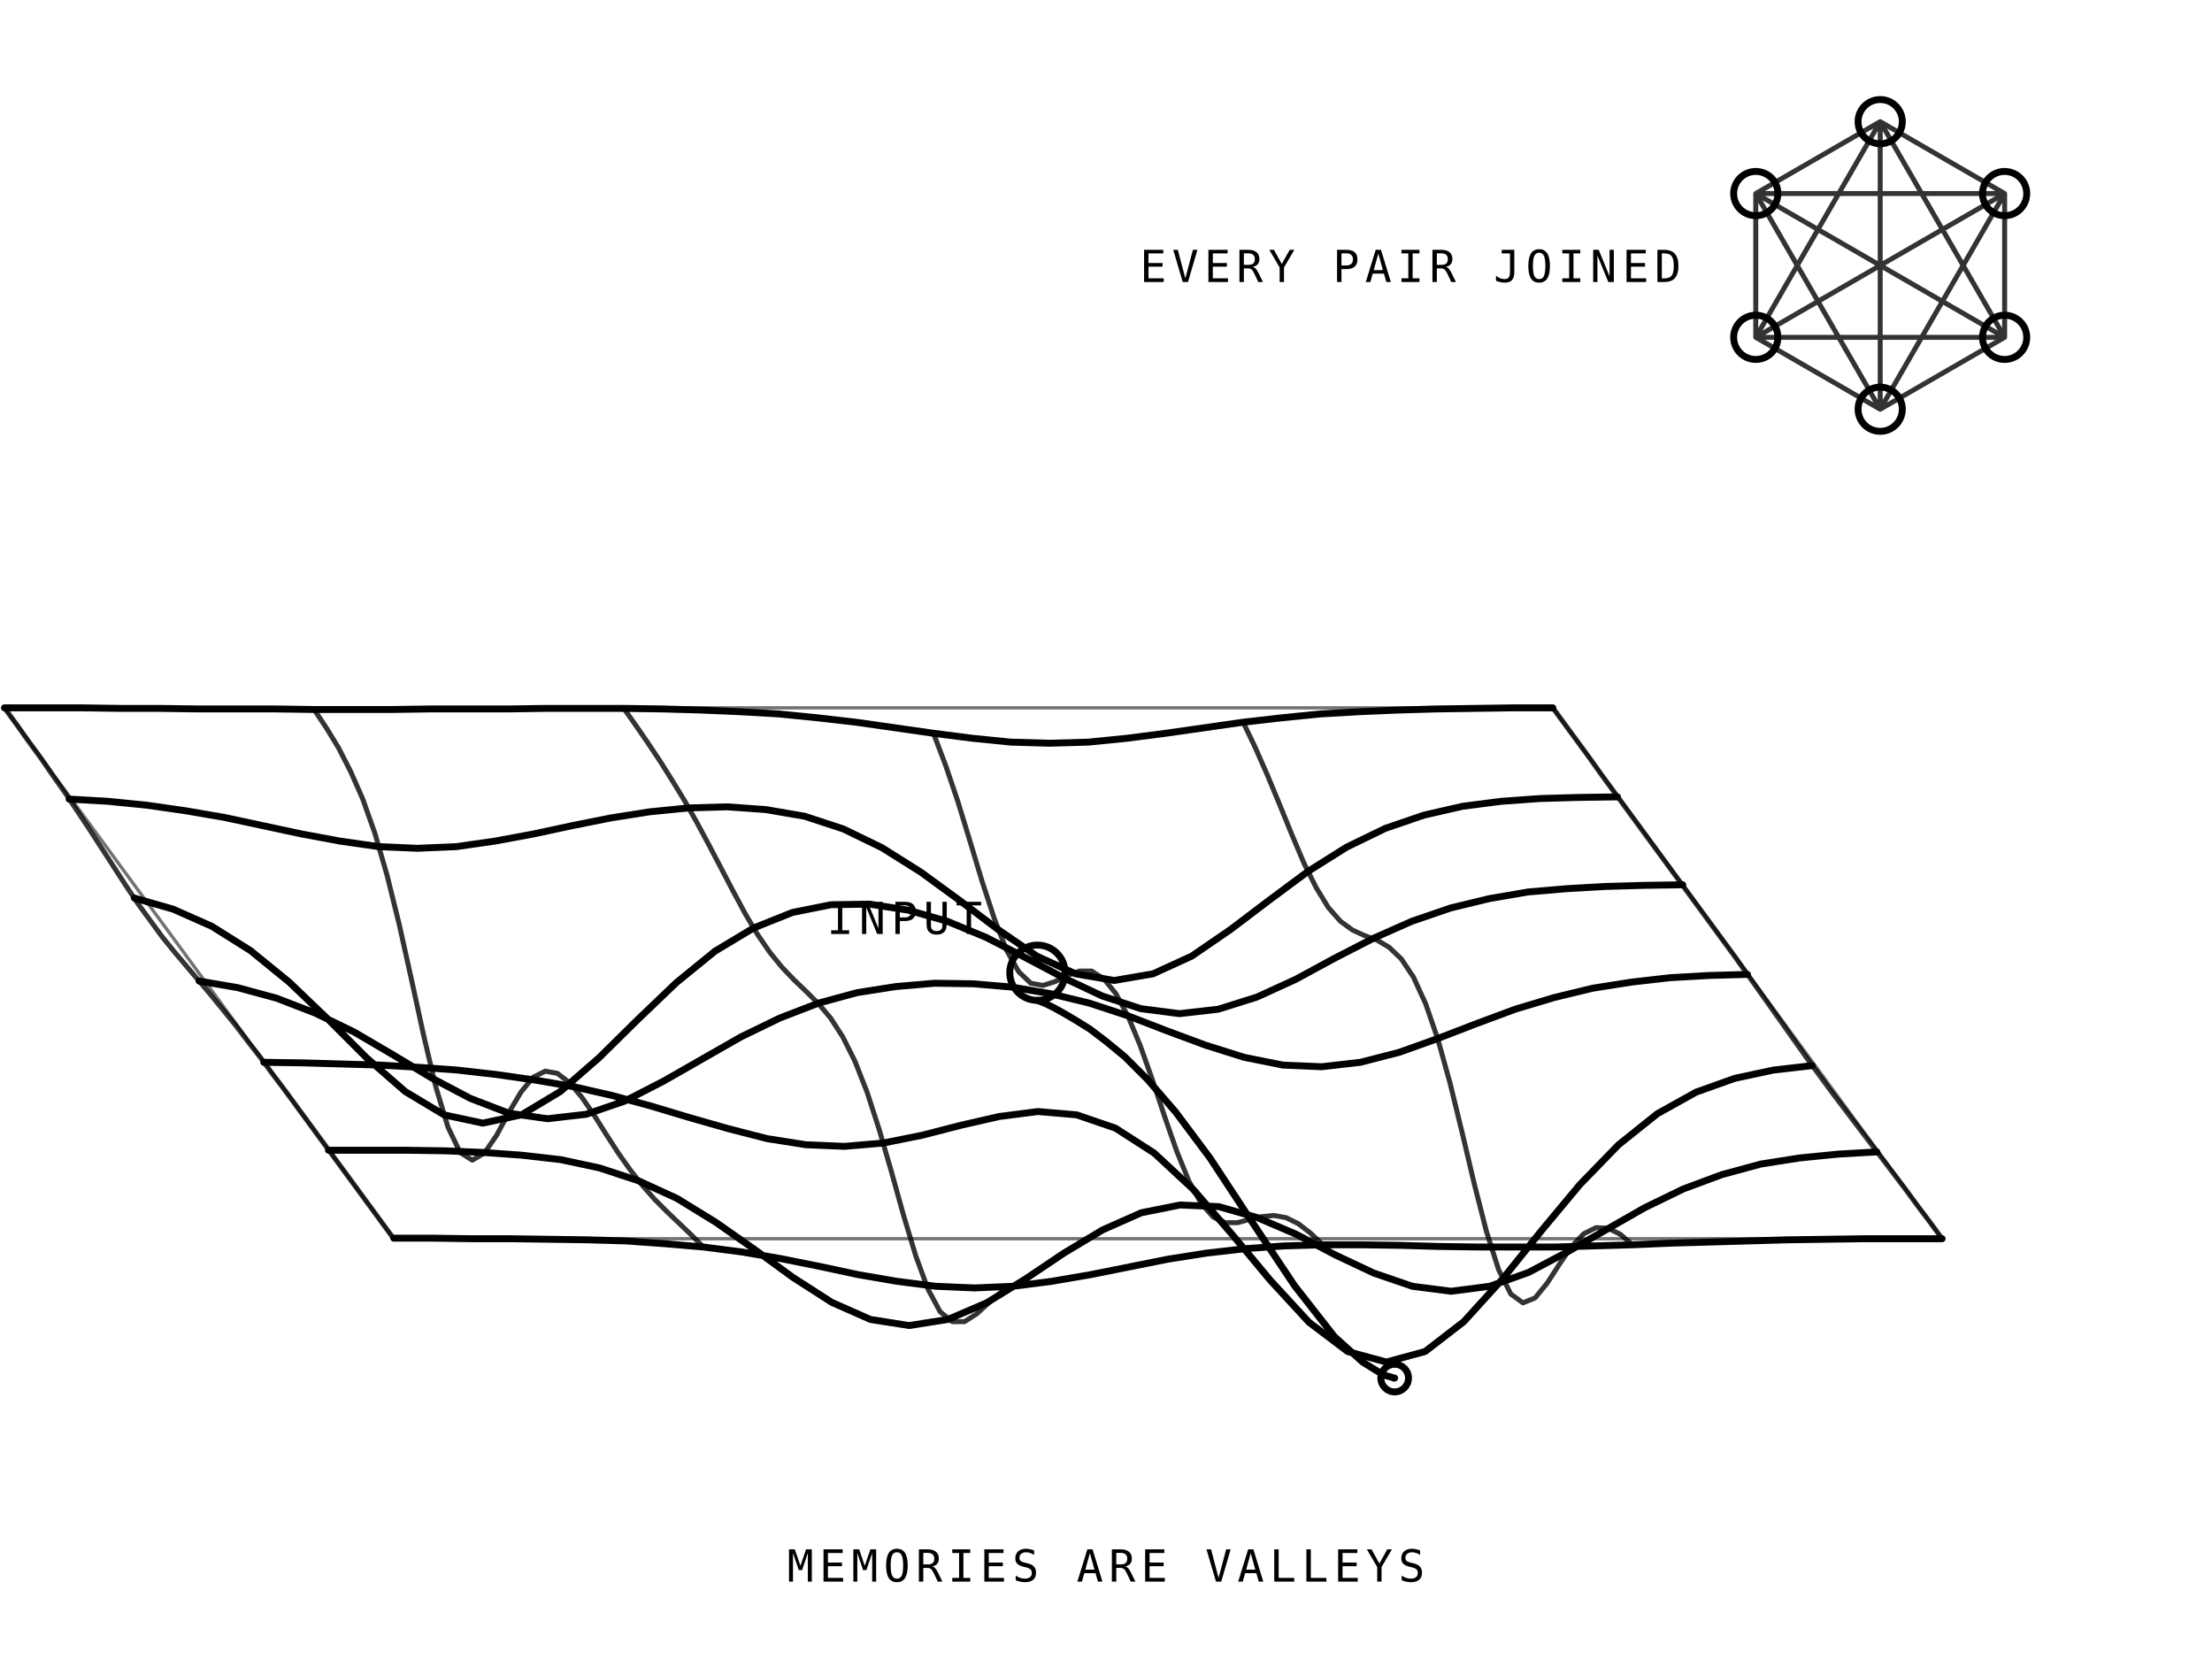
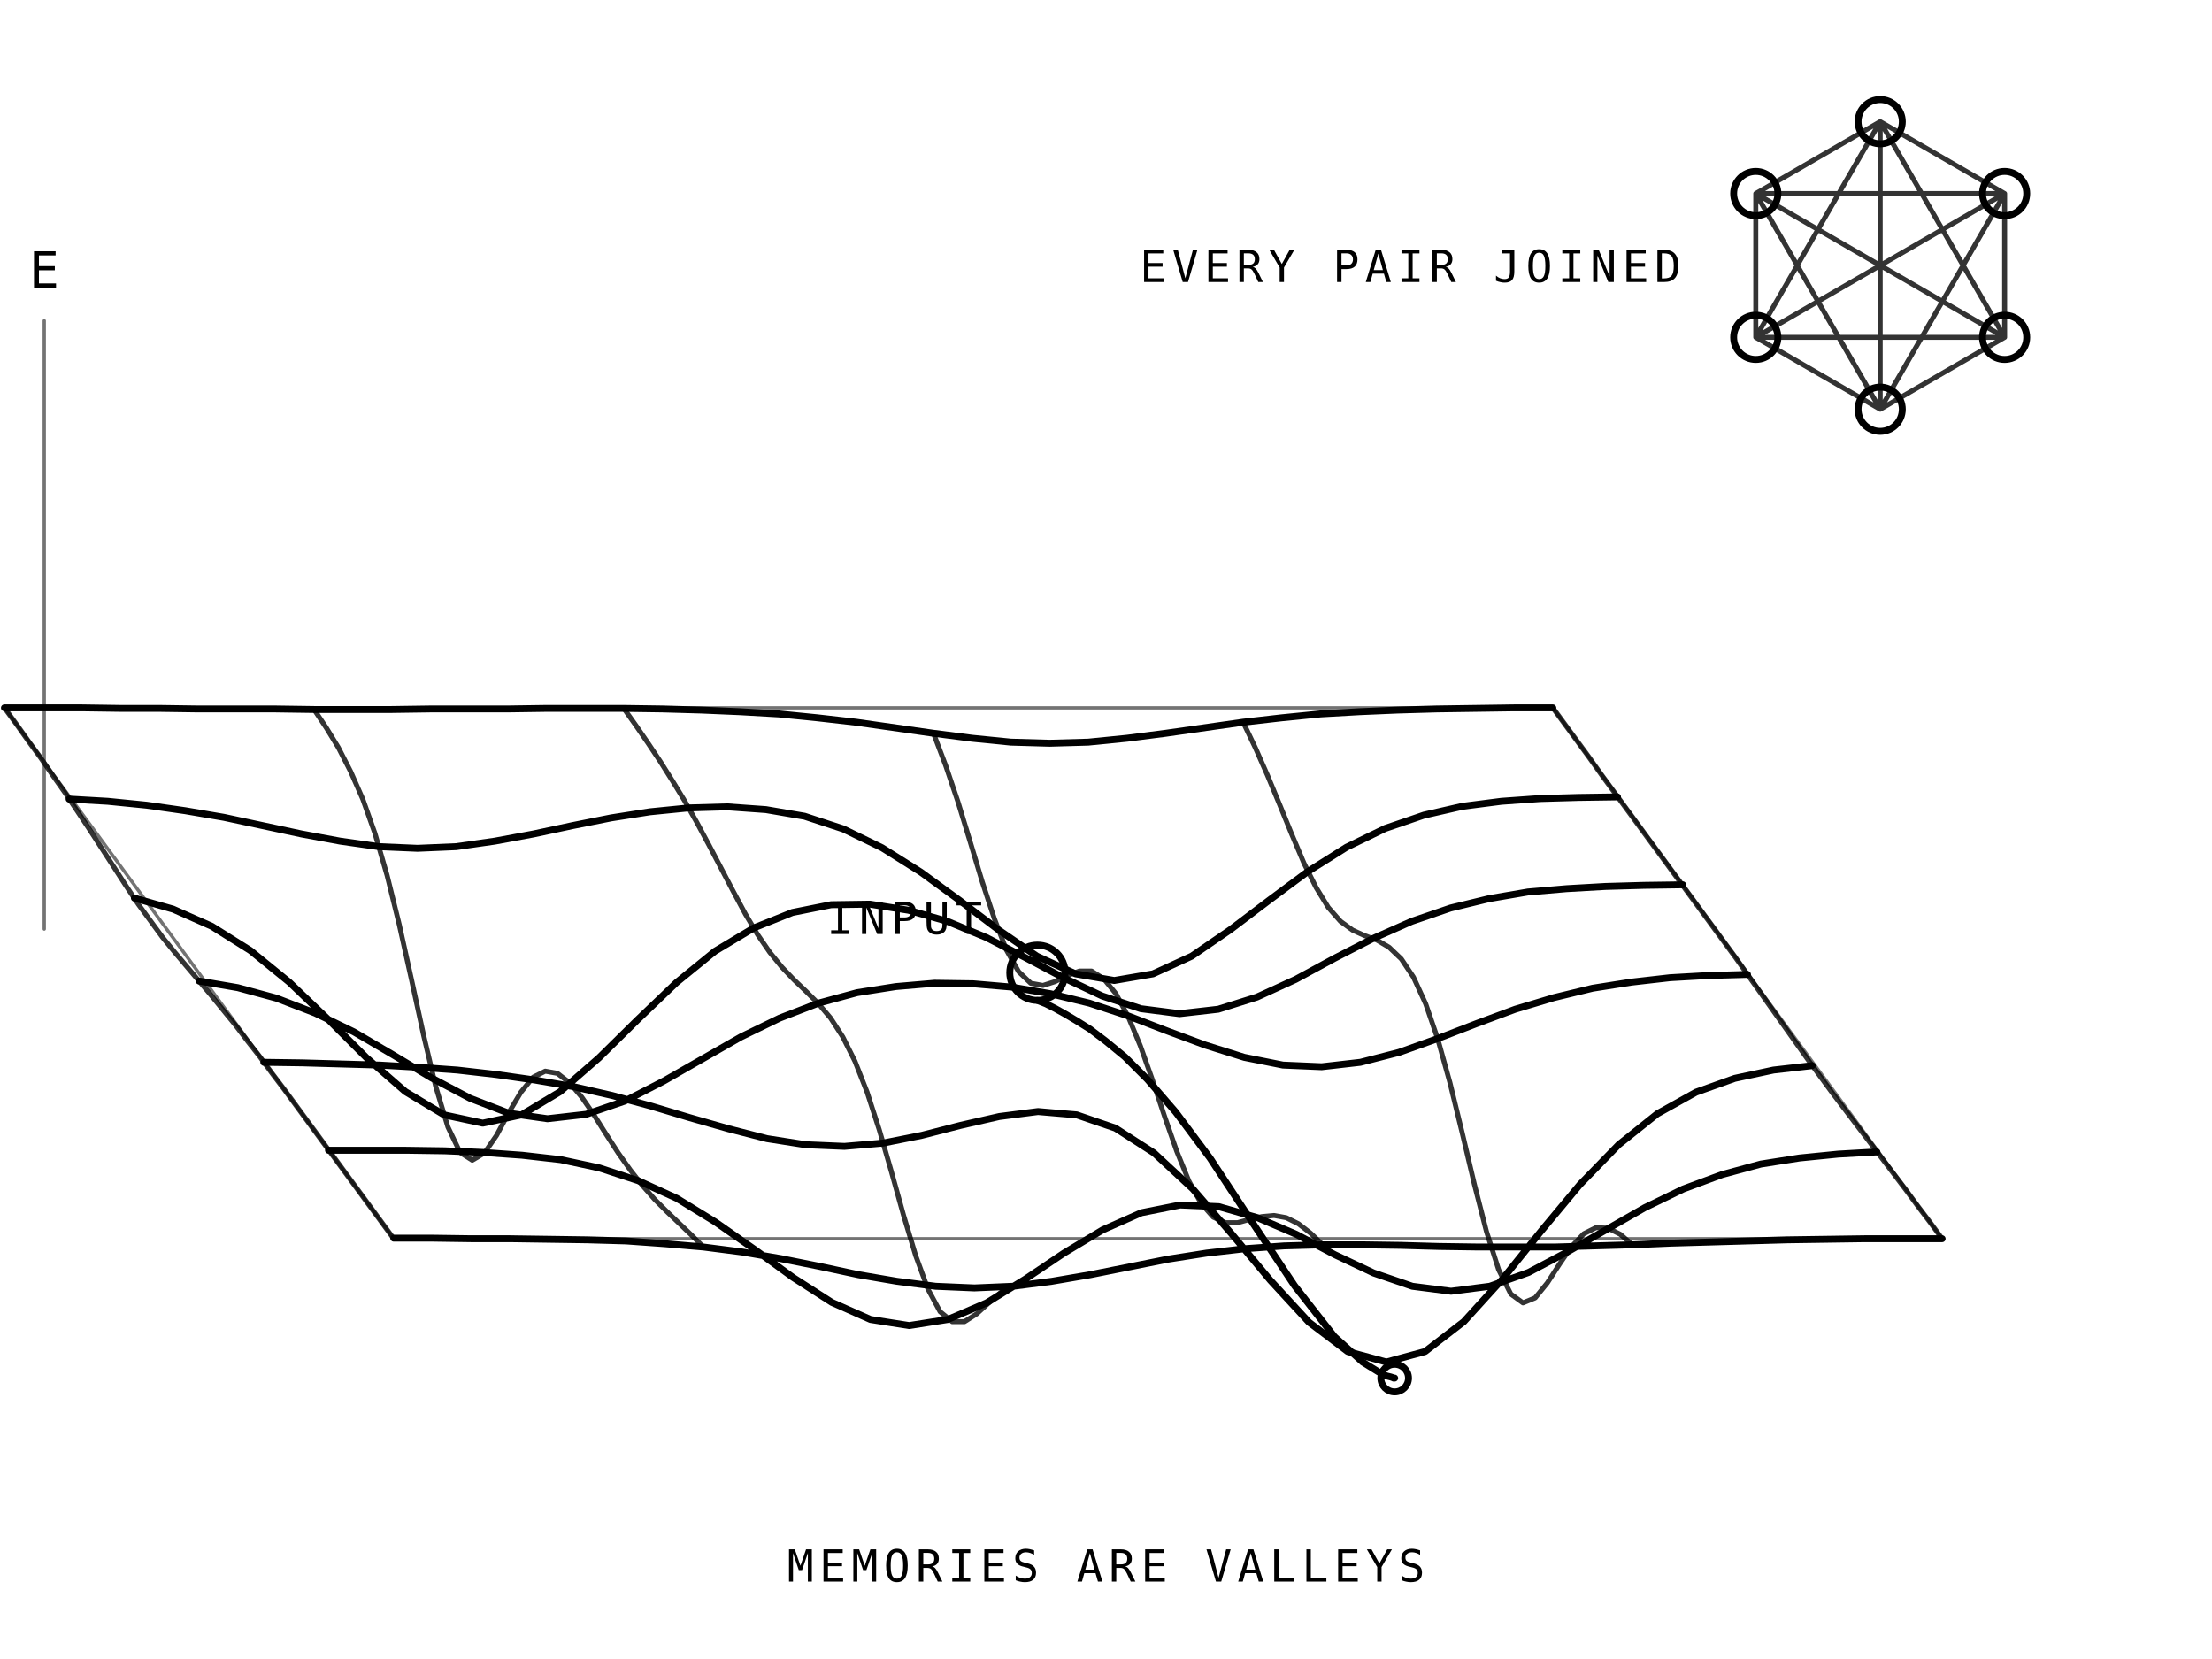
<svg xmlns="http://www.w3.org/2000/svg" viewBox="0 0 400 300" fill="none" stroke="currentColor" stroke-width="1.25" stroke-linecap="round" stroke-linejoin="round" aria-hidden="true">
  <g stroke-width="0.6" opacity="0.55">
    <path pathLength="1" d="M0.8 128 L280.8 128 L351.2 224 L71.2 224 Z" />
-     <path pathLength="1" d="M-13.2 168 L-13.2 58" />
+     <path pathLength="1" d="M8 168 L8 58" />
  </g>
  <g>
    <path pathLength="1" d="M0.8 128 L7.8 128 L14.8 128 L21.8 128.1 L28.8 128.1 L35.8 128.2 L42.8 128.2 L49.8 128.2 L56.8 128.3 L63.8 128.3 L70.8 128.3 L77.8 128.2 L84.8 128.2 L91.8 128.2 L98.8 128.1 L105.8 128.1 L112.8 128.1 L119.8 128.2 L126.8 128.4 L133.8 128.7 L140.8 129.1 L147.8 129.8 L154.8 130.6 L161.8 131.6 L168.8 132.6 L175.8 133.5 L182.8 134.2 L189.8 134.4 L196.8 134.2 L203.8 133.5 L210.8 132.6 L217.8 131.6 L224.8 130.6 L231.8 129.8 L238.8 129.1 L245.8 128.7 L252.8 128.4 L259.8 128.2 L266.8 128.1 L273.8 128 L280.8 128 M12.5 144.5 L19.5 144.9 L26.5 145.6 L33.5 146.6 L40.5 147.8 L47.5 149.3 L54.5 150.8 L61.5 152.1 L68.5 153.1 L75.5 153.4 L82.5 153.1 L89.5 152.1 L96.5 150.8 L103.5 149.3 L110.5 147.9 L117.5 146.8 L124.5 146.1 L131.5 145.9 L138.5 146.4 L145.5 147.6 L152.5 149.9 L159.5 153.3 L166.5 157.7 L173.5 162.8 L180.5 168.1 L187.5 172.9 L194.5 176.1 L201.5 177.3 L208.5 176.1 L215.5 172.9 L222.5 168.1 L229.5 162.8 L236.5 157.6 L243.5 153.2 L250.5 149.8 L257.5 147.4 L264.5 145.8 L271.5 144.9 L278.5 144.4 L285.5 144.2 L292.5 144.1 M24.3 162.4 L31.3 164.4 L38.3 167.5 L45.3 171.9 L52.3 177.6 L59.3 184.3 L66.3 191.3 L73.3 197.4 L80.3 201.6 L87.3 203.1 L94.3 201.6 L101.3 197.4 L108.3 191.3 L115.3 184.4 L122.3 177.7 L129.3 172 L136.3 167.8 L143.3 165 L150.3 163.6 L157.3 163.5 L164.3 164.6 L171.3 166.6 L178.3 169.5 L185.3 173.1 L192.3 176.8 L199.3 180.1 L206.3 182.4 L213.3 183.3 L220.3 182.5 L227.3 180.3 L234.3 177.1 L241.3 173.3 L248.3 169.7 L255.3 166.6 L262.3 164.2 L269.3 162.5 L276.3 161.3 L283.3 160.7 L290.3 160.3 L297.3 160.1 L304.3 160 M36 177.4 L43 178.6 L50 180.5 L57 183.2 L64 186.6 L71 190.7 L78 194.9 L85 198.6 L92 201.3 L99 202.3 L106 201.5 L113 199.1 L120 195.5 L127 191.5 L134 187.5 L141 184.1 L148 181.4 L155 179.5 L162 178.4 L169 177.8 L176 177.9 L183 178.5 L190 179.7 L197 181.4 L204 183.7 L211 186.4 L218 189 L225 191.2 L232 192.6 L239 192.9 L246 192.1 L253 190.3 L260 187.8 L267 185.1 L274 182.5 L281 180.4 L288 178.7 L295 177.6 L302 176.8 L309 176.4 L316 176.2 M47.7 192.1 L54.7 192.2 L61.7 192.4 L68.7 192.6 L75.7 193 L82.7 193.5 L89.7 194.3 L96.7 195.3 L103.7 196.5 L110.7 198.1 L117.7 200 L124.7 202.1 L131.7 204.1 L138.7 205.9 L145.7 207 L152.7 207.3 L159.7 206.7 L166.7 205.3 L173.7 203.5 L180.7 201.9 L187.7 201 L194.7 201.6 L201.7 204 L208.7 208.5 L215.7 215 L222.7 223.1 L229.7 231.5 L236.7 239.1 L243.7 244.4 L250.7 246.3 L257.7 244.4 L264.7 239 L271.7 231.3 L278.7 222.6 L285.7 214.2 L292.7 207 L299.7 201.4 L306.7 197.5 L313.7 195 L320.7 193.5 L327.7 192.7 M59.4 208 L66.4 208 L73.4 208 L80.4 208.1 L87.4 208.4 L94.4 208.9 L101.4 209.7 L108.4 211.2 L115.4 213.5 L122.4 216.7 L129.4 221 L136.4 225.9 L143.4 231 L150.4 235.5 L157.4 238.6 L164.4 239.7 L171.4 238.6 L178.4 235.6 L185.4 231.3 L192.4 226.6 L199.4 222.4 L206.4 219.3 L213.4 217.9 L220.4 218.2 L227.4 220.2 L234.4 223.2 L241.4 226.9 L248.4 230.2 L255.4 232.6 L262.4 233.5 L269.4 232.6 L276.4 230.1 L283.4 226.4 L290.4 222.4 L297.4 218.4 L304.4 215 L311.4 212.4 L318.4 210.5 L325.4 209.4 L332.4 208.7 L339.4 208.3 M71.2 223.9 L78.2 223.9 L85.2 224 L92.2 224 L99.2 224.1 L106.2 224.2 L113.2 224.4 L120.2 224.9 L127.2 225.5 L134.2 226.4 L141.2 227.6 L148.2 229 L155.2 230.5 L162.2 231.7 L169.2 232.6 L176.2 232.9 L183.2 232.6 L190.2 231.7 L197.2 230.5 L204.2 229.1 L211.2 227.7 L218.2 226.6 L225.2 225.8 L232.2 225.3 L239.2 225.1 L246.2 225.1 L253.2 225.2 L260.2 225.4 L267.2 225.5 L274.2 225.5 L281.2 225.5 L288.2 225.3 L295.2 225.1 L302.2 224.8 L309.2 224.6 L316.2 224.4 L323.2 224.2 L330.2 224.1 L337.2 224 L344.2 224 L351.2 224" />
  </g>
  <g stroke-width="0.9" opacity="0.8">
    <path pathLength="1" d="M0.8 128 L3 131 L5.2 134.1 L7.4 137.1 L9.6 140.3 L11.8 143.4 L14 146.7 L16.2 150 L18.4 153.4 L20.6 156.8 L22.8 160.2 L25 163.5 L27.2 166.5 L29.4 169.5 L31.6 172.2 L33.8 174.8 L36 177.4 L38.2 180 L40.4 182.7 L42.6 185.4 L44.8 188.3 L47 191.1 L49.2 194.1 L51.4 197 L53.6 200 L55.8 203 L58 206 L60.2 209 L62.4 212 L64.6 215 L66.8 218 L69 221 L71.2 224 M56.8 128.3 L59 131.6 L61.2 135.2 L63.4 139.5 L65.6 144.5 L67.8 150.7 L70 158.3 L72.2 167.2 L74.4 177.1 L76.6 187.2 L78.8 196.5 L81 203.8 L83.2 208.4 L85.4 209.8 L87.6 208.5 L89.8 205.3 L92 201.2 L94.2 197.5 L96.4 194.8 L98.6 193.7 L100.8 194.1 L103 195.8 L105.2 198.4 L107.4 201.6 L109.6 205.1 L111.8 208.5 L114 211.6 L116.2 214.4 L118.4 216.9 L120.6 219.1 L122.8 221.2 L125 223.3 L127.2 225.5 M112.8 128.1 L115 131.2 L117.2 134.4 L119.4 137.7 L121.6 141.2 L123.8 144.8 L126 148.7 L128.2 152.8 L130.4 157 L132.6 161.2 L134.8 165.3 L137 169 L139.2 172.2 L141.4 174.9 L143.6 177.2 L145.8 179.3 L148 181.5 L150.2 184.1 L152.4 187.5 L154.6 191.9 L156.8 197.5 L159 204.3 L161.2 211.9 L163.4 219.8 L165.6 227.1 L167.8 233.1 L170 237.2 L172.2 239 L174.4 239 L176.6 237.6 L178.8 235.6 L181 233.7 L183.2 232.6 M168.8 132.6 L171 138.4 L173.2 144.9 L175.4 152.1 L177.6 159.4 L179.8 166.1 L182 171.8 L184.2 175.7 L186.4 177.8 L188.6 178.2 L190.8 177.5 L193 176.4 L195.2 175.6 L197.4 175.6 L199.6 177 L201.8 179.7 L204 183.8 L206.2 189.1 L208.4 195.3 L210.6 201.9 L212.8 208.2 L215 213.6 L217.2 217.6 L219.4 220.1 L221.6 221.1 L223.8 221.1 L226 220.5 L228.2 220 L230.4 219.8 L232.6 220.2 L234.8 221.3 L237 223 L239.2 225.1 M224.8 130.6 L227 135.2 L229.2 140.2 L231.4 145.5 L233.6 150.9 L235.8 156.1 L238 160.5 L240.2 164.1 L242.4 166.6 L244.6 168.2 L246.8 169.2 L249 170 L251.2 171.3 L253.4 173.4 L255.6 176.7 L257.8 181.5 L260 187.9 L262.2 195.8 L264.4 204.8 L266.6 214.1 L268.8 222.7 L271 229.6 L273.2 234 L275.4 235.6 L277.6 234.7 L279.8 232 L282 228.6 L284.2 225.4 L286.4 223.1 L288.6 222 L290.8 222.1 L293 223.2 L295.2 225.1 M280.8 128 L283 131 L285.2 134 L287.4 137 L289.6 140.1 L291.8 143.1 L294 146.1 L296.2 149.1 L298.4 152.1 L300.6 155.1 L302.8 158.1 L305 161.1 L307.2 164.1 L309.4 167.1 L311.6 170.1 L313.8 173.1 L316 176.2 L318.2 179.3 L320.4 182.4 L322.6 185.5 L324.8 188.6 L327 191.7 L329.2 194.7 L331.4 197.7 L333.6 200.6 L335.8 203.5 L338 206.4 L340.2 209.3 L342.4 212.2 L344.6 215.1 L346.8 218.1 L349 221 L351.2 224" />
  </g>
  <g>
    <path pathLength="1" d="M187.6 180.9 L189.1 181.5 L190.7 182.3 L192.5 183.3 L194.7 184.6 L197.1 186.1 L200 188.3 L203.4 191.1 L207.5 195.2 L212.6 201.1 L218.8 209.4 L226.1 220.5 L234.1 232.5 L241.3 241.7 L246.4 246.3 L249.3 248.1 L250.7 248.8 L251.5 249 L251.8 249.1 L252 249.2 L252.1 249.2 L252.1 249.2 L252.1 249.2 L252.2 249.2 L252.2 249.2 L252.2 249.2 L252.2 249.2 L252.2 249.2 L252.2 249.2 L252.2 249.2 L252.2 249.2 L252.2 249.2 L252.2 249.2 L252.2 249.2 L252.2 249.2 L252.2 249.2 L252.2 249.2 L252.2 249.2 L252.2 249.2 L252.2 249.2 L252.2 249.2 L252.2 249.2 L252.2 249.2 L252.2 249.2 L252.2 249.2 L252.2 249.2 L252.2 249.2 L252.2 249.2 L252.2 249.2 L252.2 249.2 L252.2 249.2 L252.2 249.2 L252.2 249.2 L252.2 249.2 L252.2 249.2 L252.2 249.2 L252.2 249.2 L252.2 249.2 L252.2 249.2 L252.2 249.2 L252.2 249.2" />
    <path pathLength="1" d="M182.6 175.9 a5 5 0 1 0 10 0 a5 5 0 1 0 -10 0" />
    <path pathLength="1" d="M249.7 249.2 a2.5 2.5 0 1 0 5 0 a2.5 2.5 0 1 0 -5 0" />
  </g>
  <g stroke-width="0.9" opacity="0.8">
    <path pathLength="1" d="M340 22 L317.5 35 M340 22 L317.5 61 M340 22 L340 74 M340 22 L362.5 61 M340 22 L362.5 35 M317.5 35 L317.5 61 M317.5 35 L340 74 M317.5 35 L362.5 61 M317.5 35 L362.5 35 M317.5 61 L340 74 M317.5 61 L362.5 61 M317.5 61 L362.5 35 M340 74 L362.5 61 M340 74 L362.5 35 M362.5 61 L362.5 35" />
  </g>
  <g>
    <path pathLength="1" d="M336 22 a4 4 0 1 0 8 0 a4 4 0 1 0 -8 0" />
    <path pathLength="1" d="M313.5 35 a4 4 0 1 0 8 0 a4 4 0 1 0 -8 0" />
    <path pathLength="1" d="M313.5 61 a4 4 0 1 0 8 0 a4 4 0 1 0 -8 0" />
    <path pathLength="1" d="M336 74 a4 4 0 1 0 8 0 a4 4 0 1 0 -8 0" />
    <path pathLength="1" d="M358.5 61 a4 4 0 1 0 8 0 a4 4 0 1 0 -8 0" />
    <path pathLength="1" d="M358.5 35 a4 4 0 1 0 8 0 a4 4 0 1 0 -8 0" />
  </g>
  <g>
-     <text x="-19.2" y="56" font-size="9" text-anchor="end" fill="currentColor" stroke="none" font-family="ui-monospace, monospace" letter-spacing="1">E</text>
+     <text x="8" y="52" font-size="9" text-anchor="middle" fill="currentColor" stroke="none" font-family="ui-monospace, monospace" letter-spacing="1">E</text>
    <text x="177.6" y="168.9" font-size="8" text-anchor="end" fill="currentColor" stroke="none" font-family="ui-monospace, monospace" letter-spacing="1">INPUT</text>
    <text x="304" y="51" font-size="8" text-anchor="end" fill="currentColor" stroke="none" font-family="ui-monospace, monospace" letter-spacing="1">EVERY PAIR JOINED</text>
    <text x="200" y="286" font-size="8" text-anchor="middle" fill="currentColor" stroke="none" font-family="ui-monospace, monospace" letter-spacing="1">MEMORIES ARE VALLEYS</text>
  </g>
</svg>
